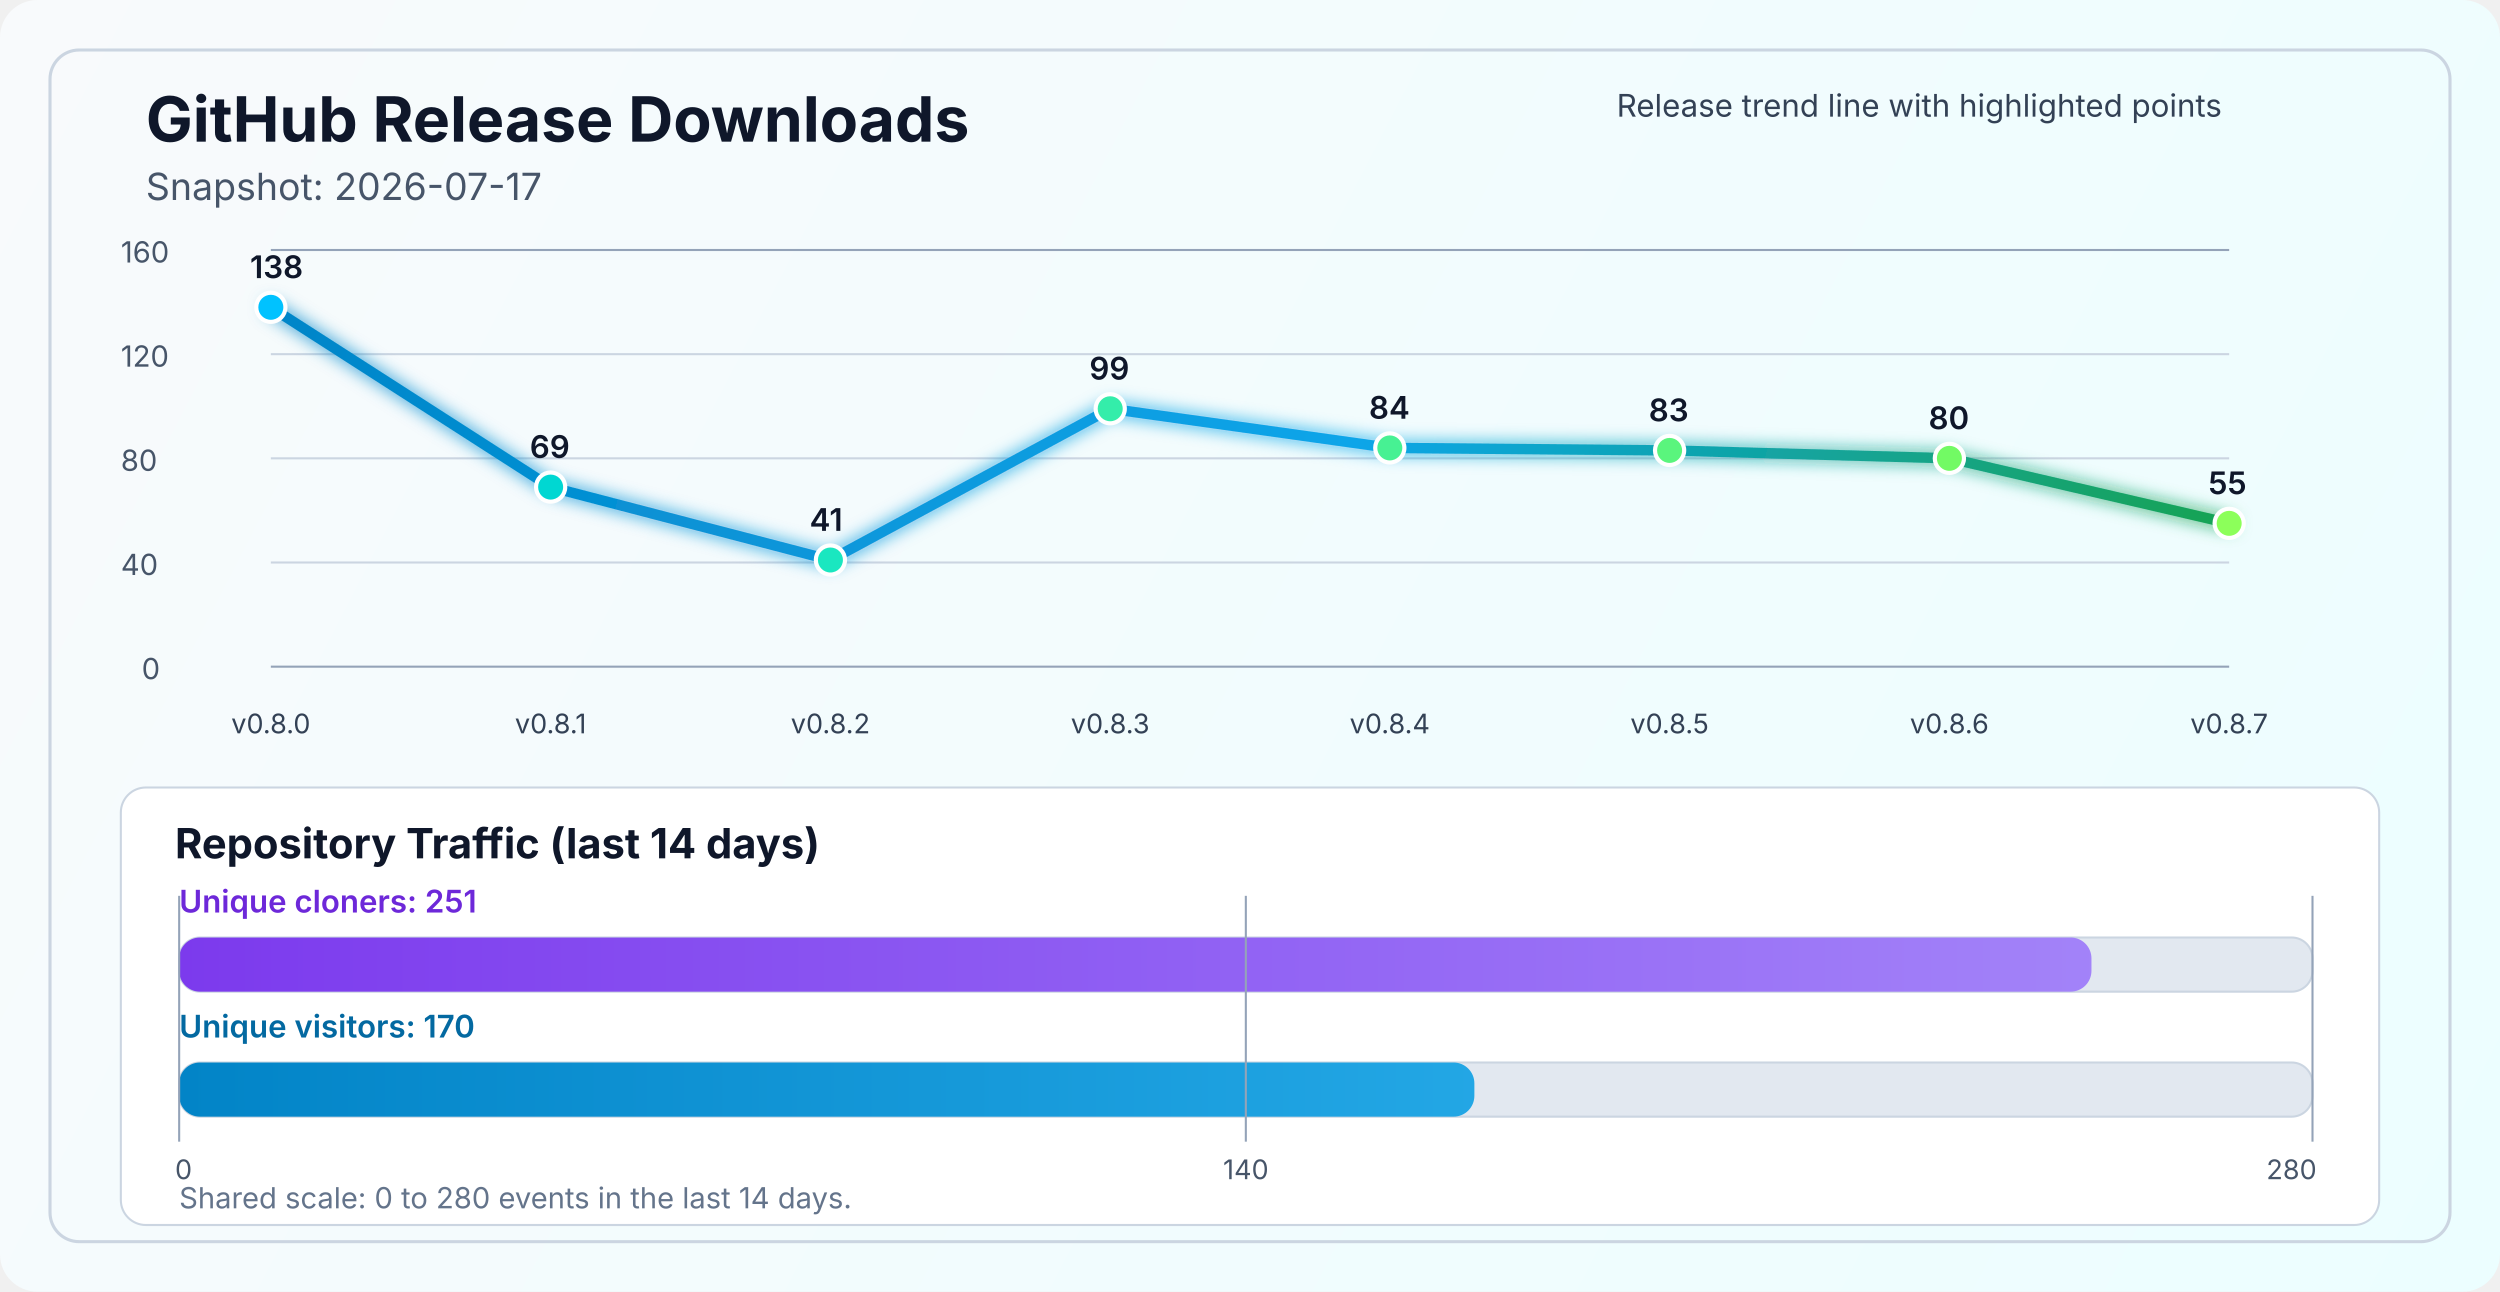
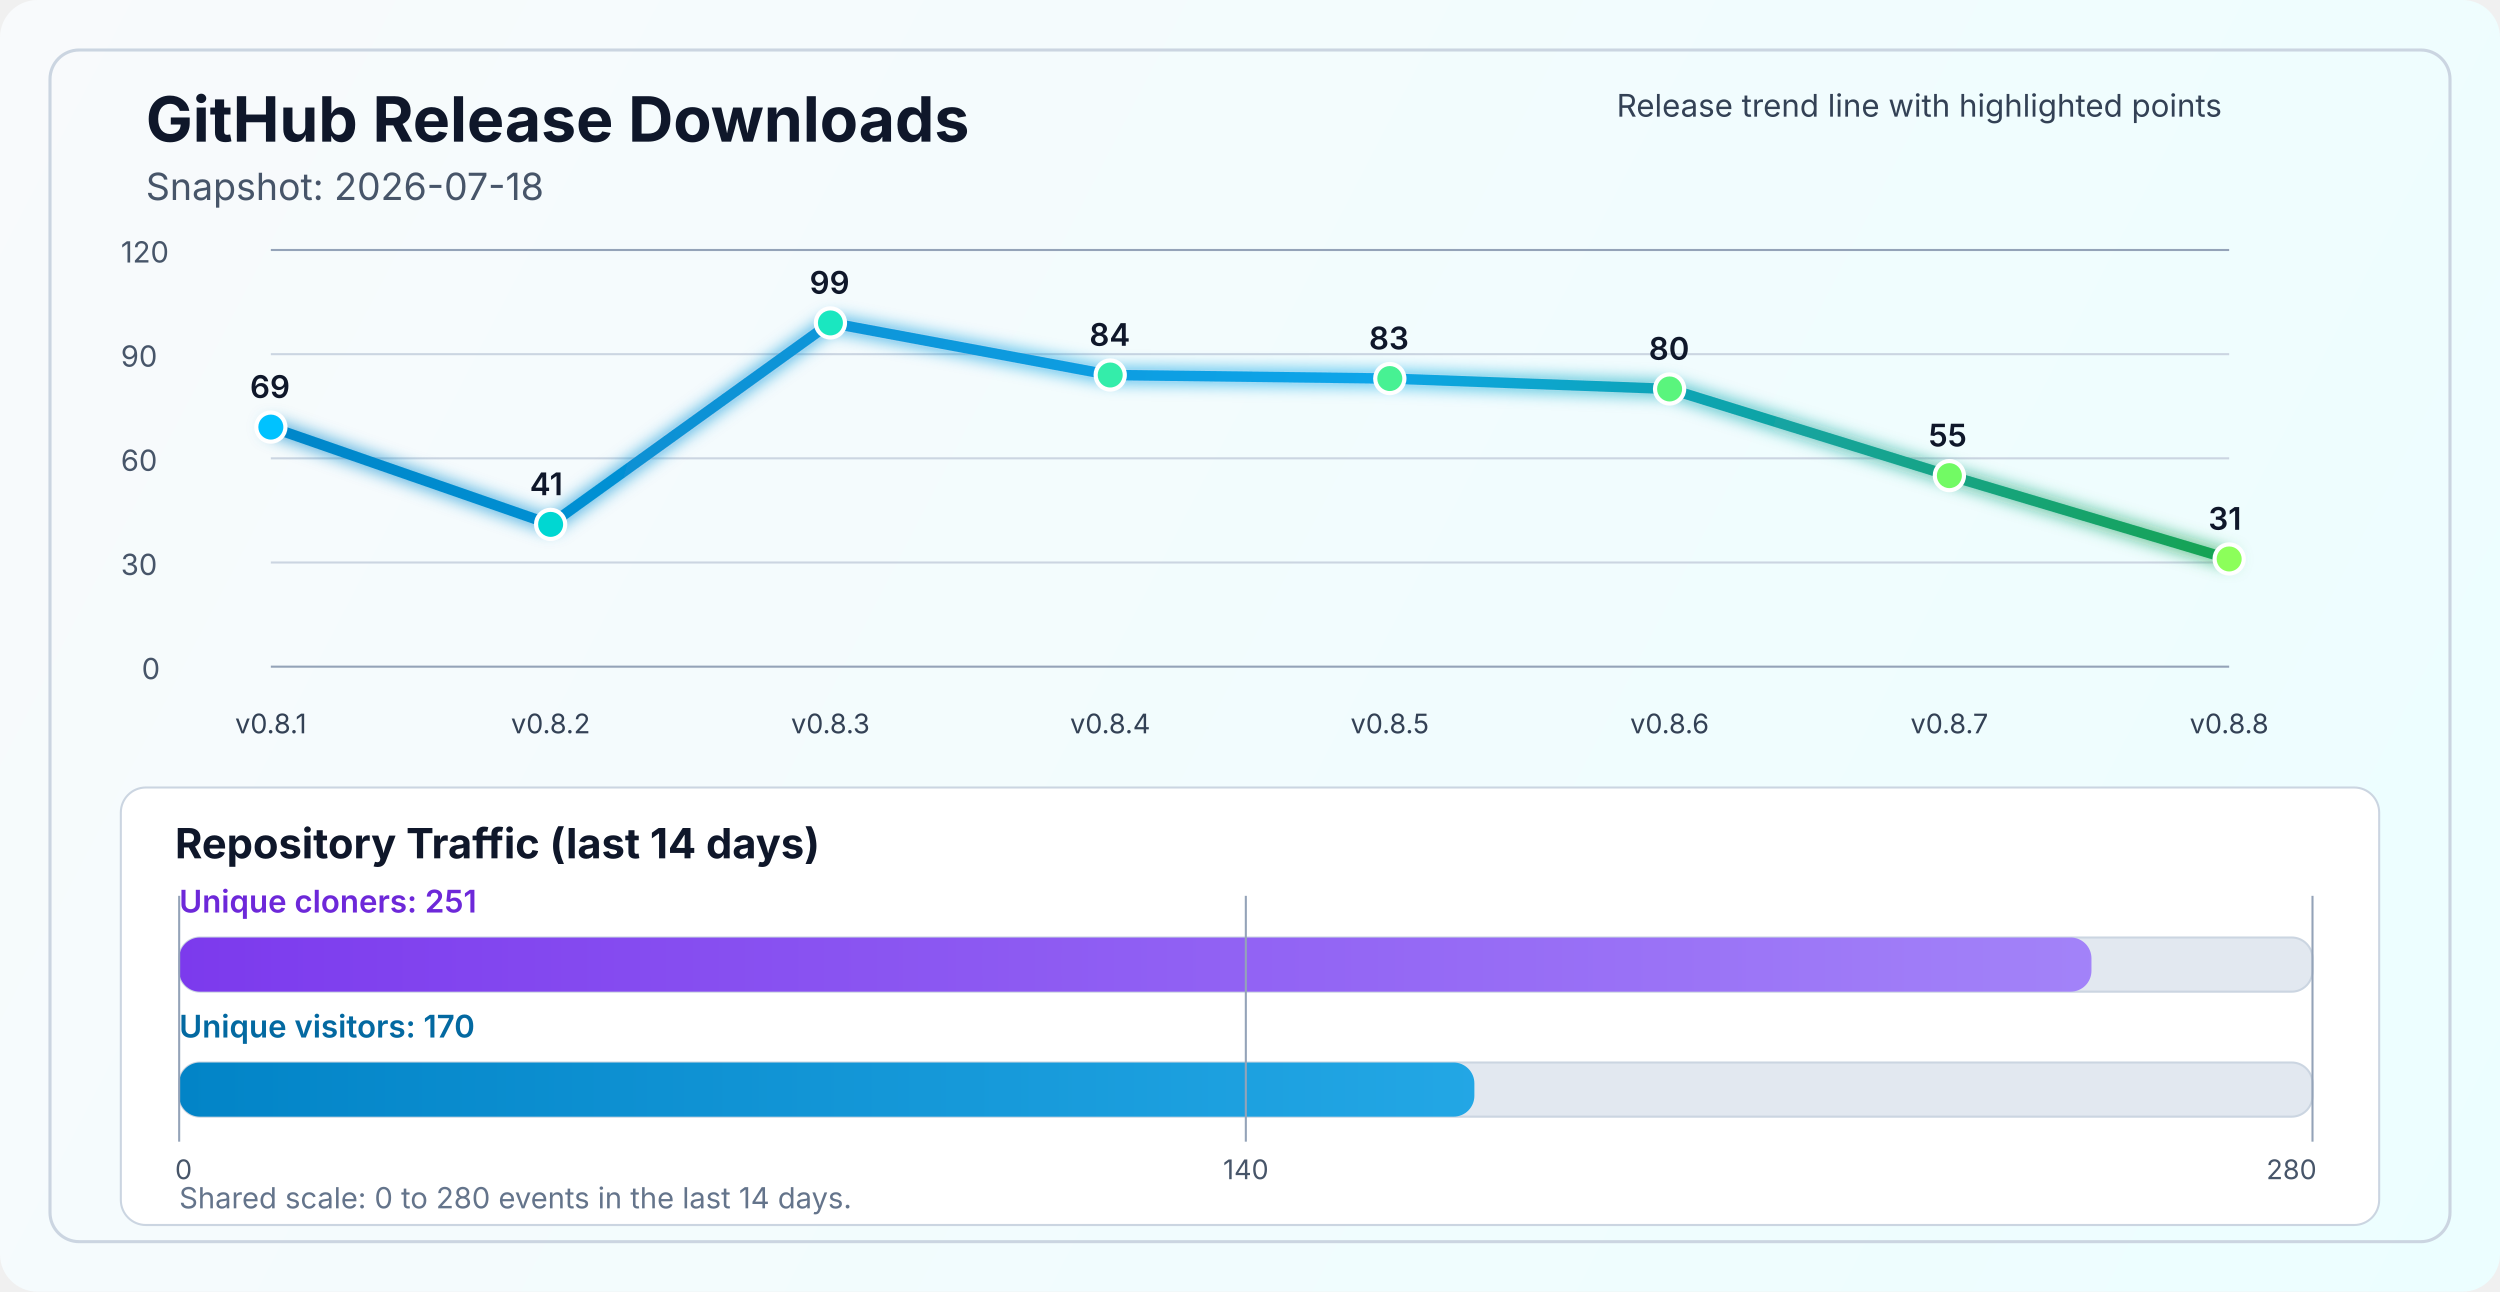
<svg xmlns="http://www.w3.org/2000/svg" width="1200" height="620" viewBox="0 0 1200 620" fill="none" role="img" aria-labelledby="title desc">
  <defs>
    <linearGradient id="bg" x1="0" y1="0" x2="1200" y2="620" gradientUnits="userSpaceOnUse">
      <stop stop-color="#F8FAFC" />
      <stop offset="1" stop-color="#ECFEFF" />
    </linearGradient>
    <linearGradient id="line" x1="130" y1="86" x2="1070" y2="340" gradientUnits="userSpaceOnUse">
      <stop stop-color="#0284C7" />
      <stop offset="0.55" stop-color="#0EA5E9" />
      <stop offset="1" stop-color="#16A34A" />
    </linearGradient>
    <linearGradient id="cloneFill" x1="86" y1="450" x2="1110" y2="450" gradientUnits="userSpaceOnUse">
      <stop stop-color="#7C3AED" />
      <stop offset="1" stop-color="#A78BFA" />
    </linearGradient>
    <linearGradient id="viewFill" x1="86" y1="482" x2="1110" y2="482" gradientUnits="userSpaceOnUse">
      <stop stop-color="#0284C7" />
      <stop offset="1" stop-color="#38BDF8" />
    </linearGradient>
    <filter id="glow" x="-50%" y="-50%" width="200%" height="200%">
      <feGaussianBlur stdDeviation="4" result="blur" />
      <feMerge>
        <feMergeNode in="blur" />
        <feMergeNode in="SourceGraphic" />
      </feMerge>
    </filter>
  </defs>
  <rect width="1200" height="620" rx="18" fill="url(#bg)" />
  <rect x="24" y="24" width="1152" height="572" rx="14" stroke="#CBD5E1" stroke-width="1.5" />
  <text x="70" y="68" fill="#0F172A" font-size="30" font-family="SF Pro Display, -apple-system, BlinkMacSystemFont, Segoe UI, sans-serif" font-weight="700">GitHub Release Downloads</text>
-   <text x="70" y="96" fill="#475569" font-size="18" font-family="SF Pro Text, -apple-system, BlinkMacSystemFont, Segoe UI, sans-serif">Snapshot: 2026-07-17</text>
+   <text x="70" y="96" fill="#475569" font-size="18" font-family="SF Pro Text, -apple-system, BlinkMacSystemFont, Segoe UI, sans-serif">Snapshot: 2026-07-18</text>
  <line x1="130" y1="320.0" x2="1070" y2="320.0" stroke="#94A3B8" stroke-width="1" />
  <line x1="130" y1="270.0" x2="1070" y2="270.0" stroke="#CBD5E1" stroke-width="1" />
  <line x1="130" y1="220.0" x2="1070" y2="220.0" stroke="#CBD5E1" stroke-width="1" />
  <line x1="130" y1="170.0" x2="1070" y2="170.0" stroke="#CBD5E1" stroke-width="1" />
  <line x1="130" y1="120.0" x2="1070" y2="120.0" stroke="#94A3B8" stroke-width="1" />
  <text x="68" y="326.0" fill="#475569" font-size="14" font-family="SF Pro Text, -apple-system, BlinkMacSystemFont, Segoe UI, sans-serif">0</text>
-   <text x="58" y="276.0" fill="#475569" font-size="14" font-family="SF Pro Text, -apple-system, BlinkMacSystemFont, Segoe UI, sans-serif">40</text>
-   <text x="58" y="226.0" fill="#475569" font-size="14" font-family="SF Pro Text, -apple-system, BlinkMacSystemFont, Segoe UI, sans-serif">80</text>
-   <text x="58" y="176.0" fill="#475569" font-size="14" font-family="SF Pro Text, -apple-system, BlinkMacSystemFont, Segoe UI, sans-serif">120</text>
-   <text x="58" y="126.0" fill="#475569" font-size="14" font-family="SF Pro Text, -apple-system, BlinkMacSystemFont, Segoe UI, sans-serif">160</text>
-   <polyline points="130.0,147.5 264.3,233.8 398.6,268.8 532.9,196.2 667.1,215.0 801.4,216.2 935.7,220.0 1070.0,251.2" fill="none" stroke="url(#line)" stroke-width="5" stroke-linecap="round" stroke-linejoin="round" filter="url(#glow)" />
-   <circle cx="130.0" cy="147.5" r="7" fill="#00C2FF" stroke="#FFFFFF" stroke-width="2" />
-   <circle cx="264.3" cy="233.8" r="7" fill="#00D7D2" stroke="#FFFFFF" stroke-width="2" />
-   <circle cx="398.6" cy="268.8" r="7" fill="#1AE7C0" stroke="#FFFFFF" stroke-width="2" />
-   <circle cx="532.9" cy="196.2" r="7" fill="#34EDAA" stroke="#FFFFFF" stroke-width="2" />
-   <circle cx="667.1" cy="215.0" r="7" fill="#47F193" stroke="#FFFFFF" stroke-width="2" />
-   <circle cx="801.4" cy="216.2" r="7" fill="#5AF57D" stroke="#FFFFFF" stroke-width="2" />
-   <circle cx="935.7" cy="220.0" r="7" fill="#72FA64" stroke="#FFFFFF" stroke-width="2" />
-   <circle cx="1070.0" cy="251.2" r="7" fill="#8CFF5A" stroke="#FFFFFF" stroke-width="2" />
-   <text x="130.0" y="352" text-anchor="middle" fill="#334155" font-size="13" font-family="SF Pro Text, -apple-system, BlinkMacSystemFont, Segoe UI, sans-serif">v0.8.0</text>
-   <text x="264.3" y="352" text-anchor="middle" fill="#334155" font-size="13" font-family="SF Pro Text, -apple-system, BlinkMacSystemFont, Segoe UI, sans-serif">v0.8.1</text>
-   <text x="398.6" y="352" text-anchor="middle" fill="#334155" font-size="13" font-family="SF Pro Text, -apple-system, BlinkMacSystemFont, Segoe UI, sans-serif">v0.8.2</text>
-   <text x="532.9" y="352" text-anchor="middle" fill="#334155" font-size="13" font-family="SF Pro Text, -apple-system, BlinkMacSystemFont, Segoe UI, sans-serif">v0.8.3</text>
-   <text x="667.1" y="352" text-anchor="middle" fill="#334155" font-size="13" font-family="SF Pro Text, -apple-system, BlinkMacSystemFont, Segoe UI, sans-serif">v0.8.4</text>
-   <text x="801.4" y="352" text-anchor="middle" fill="#334155" font-size="13" font-family="SF Pro Text, -apple-system, BlinkMacSystemFont, Segoe UI, sans-serif">v0.8.5</text>
-   <text x="935.7" y="352" text-anchor="middle" fill="#334155" font-size="13" font-family="SF Pro Text, -apple-system, BlinkMacSystemFont, Segoe UI, sans-serif">v0.8.6</text>
-   <text x="1070.0" y="352" text-anchor="middle" fill="#334155" font-size="13" font-family="SF Pro Text, -apple-system, BlinkMacSystemFont, Segoe UI, sans-serif">v0.8.7</text>
-   <text x="120.0" y="133.5" fill="#0F172A" font-size="15" font-family="SF Pro Text, -apple-system, BlinkMacSystemFont, Segoe UI, sans-serif" font-weight="600">138</text>
-   <text x="254.3" y="219.8" fill="#0F172A" font-size="15" font-family="SF Pro Text, -apple-system, BlinkMacSystemFont, Segoe UI, sans-serif" font-weight="600">69</text>
-   <text x="388.6" y="254.8" fill="#0F172A" font-size="15" font-family="SF Pro Text, -apple-system, BlinkMacSystemFont, Segoe UI, sans-serif" font-weight="600">41</text>
-   <text x="522.9" y="182.2" fill="#0F172A" font-size="15" font-family="SF Pro Text, -apple-system, BlinkMacSystemFont, Segoe UI, sans-serif" font-weight="600">99</text>
-   <text x="657.1" y="201.0" fill="#0F172A" font-size="15" font-family="SF Pro Text, -apple-system, BlinkMacSystemFont, Segoe UI, sans-serif" font-weight="600">84</text>
-   <text x="791.4" y="202.2" fill="#0F172A" font-size="15" font-family="SF Pro Text, -apple-system, BlinkMacSystemFont, Segoe UI, sans-serif" font-weight="600">83</text>
-   <text x="925.7" y="206.0" fill="#0F172A" font-size="15" font-family="SF Pro Text, -apple-system, BlinkMacSystemFont, Segoe UI, sans-serif" font-weight="600">80</text>
-   <text x="1060.0" y="237.2" fill="#0F172A" font-size="15" font-family="SF Pro Text, -apple-system, BlinkMacSystemFont, Segoe UI, sans-serif" font-weight="600">55</text>
+   <text x="58" y="276.0" fill="#475569" font-size="14" font-family="SF Pro Text, -apple-system, BlinkMacSystemFont, Segoe UI, sans-serif">30</text>
+   <text x="58" y="226.0" fill="#475569" font-size="14" font-family="SF Pro Text, -apple-system, BlinkMacSystemFont, Segoe UI, sans-serif">60</text>
+   <text x="58" y="176.0" fill="#475569" font-size="14" font-family="SF Pro Text, -apple-system, BlinkMacSystemFont, Segoe UI, sans-serif">90</text>
+   <text x="58" y="126.0" fill="#475569" font-size="14" font-family="SF Pro Text, -apple-system, BlinkMacSystemFont, Segoe UI, sans-serif">120</text>
+   <polyline points="130.0,205.0 264.3,251.7 398.6,155.0 532.9,180.0 667.1,181.7 801.4,186.7 935.7,228.3 1070.0,268.3" fill="none" stroke="url(#line)" stroke-width="5" stroke-linecap="round" stroke-linejoin="round" filter="url(#glow)" />
+   <circle cx="130.0" cy="205.0" r="7" fill="#00C2FF" stroke="#FFFFFF" stroke-width="2" />
+   <circle cx="264.3" cy="251.7" r="7" fill="#00D7D2" stroke="#FFFFFF" stroke-width="2" />
+   <circle cx="398.6" cy="155.0" r="7" fill="#1AE7C0" stroke="#FFFFFF" stroke-width="2" />
+   <circle cx="532.9" cy="180.0" r="7" fill="#34EDAA" stroke="#FFFFFF" stroke-width="2" />
+   <circle cx="667.1" cy="181.7" r="7" fill="#47F193" stroke="#FFFFFF" stroke-width="2" />
+   <circle cx="801.4" cy="186.7" r="7" fill="#5AF57D" stroke="#FFFFFF" stroke-width="2" />
+   <circle cx="935.7" cy="228.3" r="7" fill="#72FA64" stroke="#FFFFFF" stroke-width="2" />
+   <circle cx="1070.0" cy="268.3" r="7" fill="#8CFF5A" stroke="#FFFFFF" stroke-width="2" />
+   <text x="130.0" y="352" text-anchor="middle" fill="#334155" font-size="13" font-family="SF Pro Text, -apple-system, BlinkMacSystemFont, Segoe UI, sans-serif">v0.8.1</text>
+   <text x="264.3" y="352" text-anchor="middle" fill="#334155" font-size="13" font-family="SF Pro Text, -apple-system, BlinkMacSystemFont, Segoe UI, sans-serif">v0.8.2</text>
+   <text x="398.6" y="352" text-anchor="middle" fill="#334155" font-size="13" font-family="SF Pro Text, -apple-system, BlinkMacSystemFont, Segoe UI, sans-serif">v0.8.3</text>
+   <text x="532.9" y="352" text-anchor="middle" fill="#334155" font-size="13" font-family="SF Pro Text, -apple-system, BlinkMacSystemFont, Segoe UI, sans-serif">v0.8.4</text>
+   <text x="667.1" y="352" text-anchor="middle" fill="#334155" font-size="13" font-family="SF Pro Text, -apple-system, BlinkMacSystemFont, Segoe UI, sans-serif">v0.8.5</text>
+   <text x="801.4" y="352" text-anchor="middle" fill="#334155" font-size="13" font-family="SF Pro Text, -apple-system, BlinkMacSystemFont, Segoe UI, sans-serif">v0.8.6</text>
+   <text x="935.7" y="352" text-anchor="middle" fill="#334155" font-size="13" font-family="SF Pro Text, -apple-system, BlinkMacSystemFont, Segoe UI, sans-serif">v0.8.7</text>
+   <text x="1070.0" y="352" text-anchor="middle" fill="#334155" font-size="13" font-family="SF Pro Text, -apple-system, BlinkMacSystemFont, Segoe UI, sans-serif">v0.8.8</text>
+   <text x="120.0" y="191.0" fill="#0F172A" font-size="15" font-family="SF Pro Text, -apple-system, BlinkMacSystemFont, Segoe UI, sans-serif" font-weight="600">69</text>
+   <text x="254.3" y="237.7" fill="#0F172A" font-size="15" font-family="SF Pro Text, -apple-system, BlinkMacSystemFont, Segoe UI, sans-serif" font-weight="600">41</text>
+   <text x="388.6" y="141.0" fill="#0F172A" font-size="15" font-family="SF Pro Text, -apple-system, BlinkMacSystemFont, Segoe UI, sans-serif" font-weight="600">99</text>
+   <text x="522.9" y="166.0" fill="#0F172A" font-size="15" font-family="SF Pro Text, -apple-system, BlinkMacSystemFont, Segoe UI, sans-serif" font-weight="600">84</text>
+   <text x="657.1" y="167.7" fill="#0F172A" font-size="15" font-family="SF Pro Text, -apple-system, BlinkMacSystemFont, Segoe UI, sans-serif" font-weight="600">83</text>
+   <text x="791.4" y="172.7" fill="#0F172A" font-size="15" font-family="SF Pro Text, -apple-system, BlinkMacSystemFont, Segoe UI, sans-serif" font-weight="600">80</text>
+   <text x="925.7" y="214.3" fill="#0F172A" font-size="15" font-family="SF Pro Text, -apple-system, BlinkMacSystemFont, Segoe UI, sans-serif" font-weight="600">55</text>
+   <text x="1060.0" y="254.3" fill="#0F172A" font-size="15" font-family="SF Pro Text, -apple-system, BlinkMacSystemFont, Segoe UI, sans-serif" font-weight="600">31</text>
  <text x="776" y="56" fill="#334155" font-size="15" font-family="SF Pro Text, -apple-system, BlinkMacSystemFont, Segoe UI, sans-serif">Release trend line with highlighted points</text>
  <rect x="58" y="378" width="1084" height="210" rx="12" fill="#FFFFFF" stroke="#CBD5E1" stroke-width="1" />
  <text x="84" y="412" fill="#0F172A" font-size="20" font-family="SF Pro Text, -apple-system, BlinkMacSystemFont, Segoe UI, sans-serif" font-weight="700">Repository Traffic (last 14 days)</text>
  <text x="86" y="438" fill="#6D28D9" font-size="15" font-family="SF Pro Text, -apple-system, BlinkMacSystemFont, Segoe UI, sans-serif" font-weight="600">Unique cloners: 251</text>
  <rect x="86" y="450" width="1024" height="26" rx="10" fill="#E2E8F0" stroke="#CBD5E1" stroke-width="1" />
  <rect x="86" y="450" width="917.9" height="26" rx="10" fill="url(#cloneFill)" />
  <text x="86" y="498" fill="#0369A1" font-size="15" font-family="SF Pro Text, -apple-system, BlinkMacSystemFont, Segoe UI, sans-serif" font-weight="600">Unique visitors: 170</text>
  <rect x="86" y="510" width="1024" height="26" rx="10" fill="#E2E8F0" stroke="#CBD5E1" stroke-width="1" />
  <rect x="86" y="510" width="621.7" height="26" rx="10" fill="url(#viewFill)" />
  <line x1="86" y1="430" x2="86" y2="548" stroke="#94A3B8" stroke-width="1" />
  <line x1="598.0" y1="430" x2="598.0" y2="548" stroke="#94A3B8" stroke-width="1" />
  <line x1="1110" y1="430" x2="1110" y2="548" stroke="#94A3B8" stroke-width="1" />
  <text x="84" y="566" text-anchor="start" fill="#475569" font-size="13" font-family="SF Pro Text, -apple-system, BlinkMacSystemFont, Segoe UI, sans-serif">0</text>
  <text x="598.0" y="566" text-anchor="middle" fill="#475569" font-size="13" font-family="SF Pro Text, -apple-system, BlinkMacSystemFont, Segoe UI, sans-serif">140</text>
  <text x="1112" y="566" text-anchor="end" fill="#475569" font-size="13" font-family="SF Pro Text, -apple-system, BlinkMacSystemFont, Segoe UI, sans-serif">280</text>
  <text x="86" y="580" fill="#64748B" font-size="14" font-family="SF Pro Text, -apple-system, BlinkMacSystemFont, Segoe UI, sans-serif">Shared scale: 0 to 280 events in the last 14 days.</text>
</svg>
